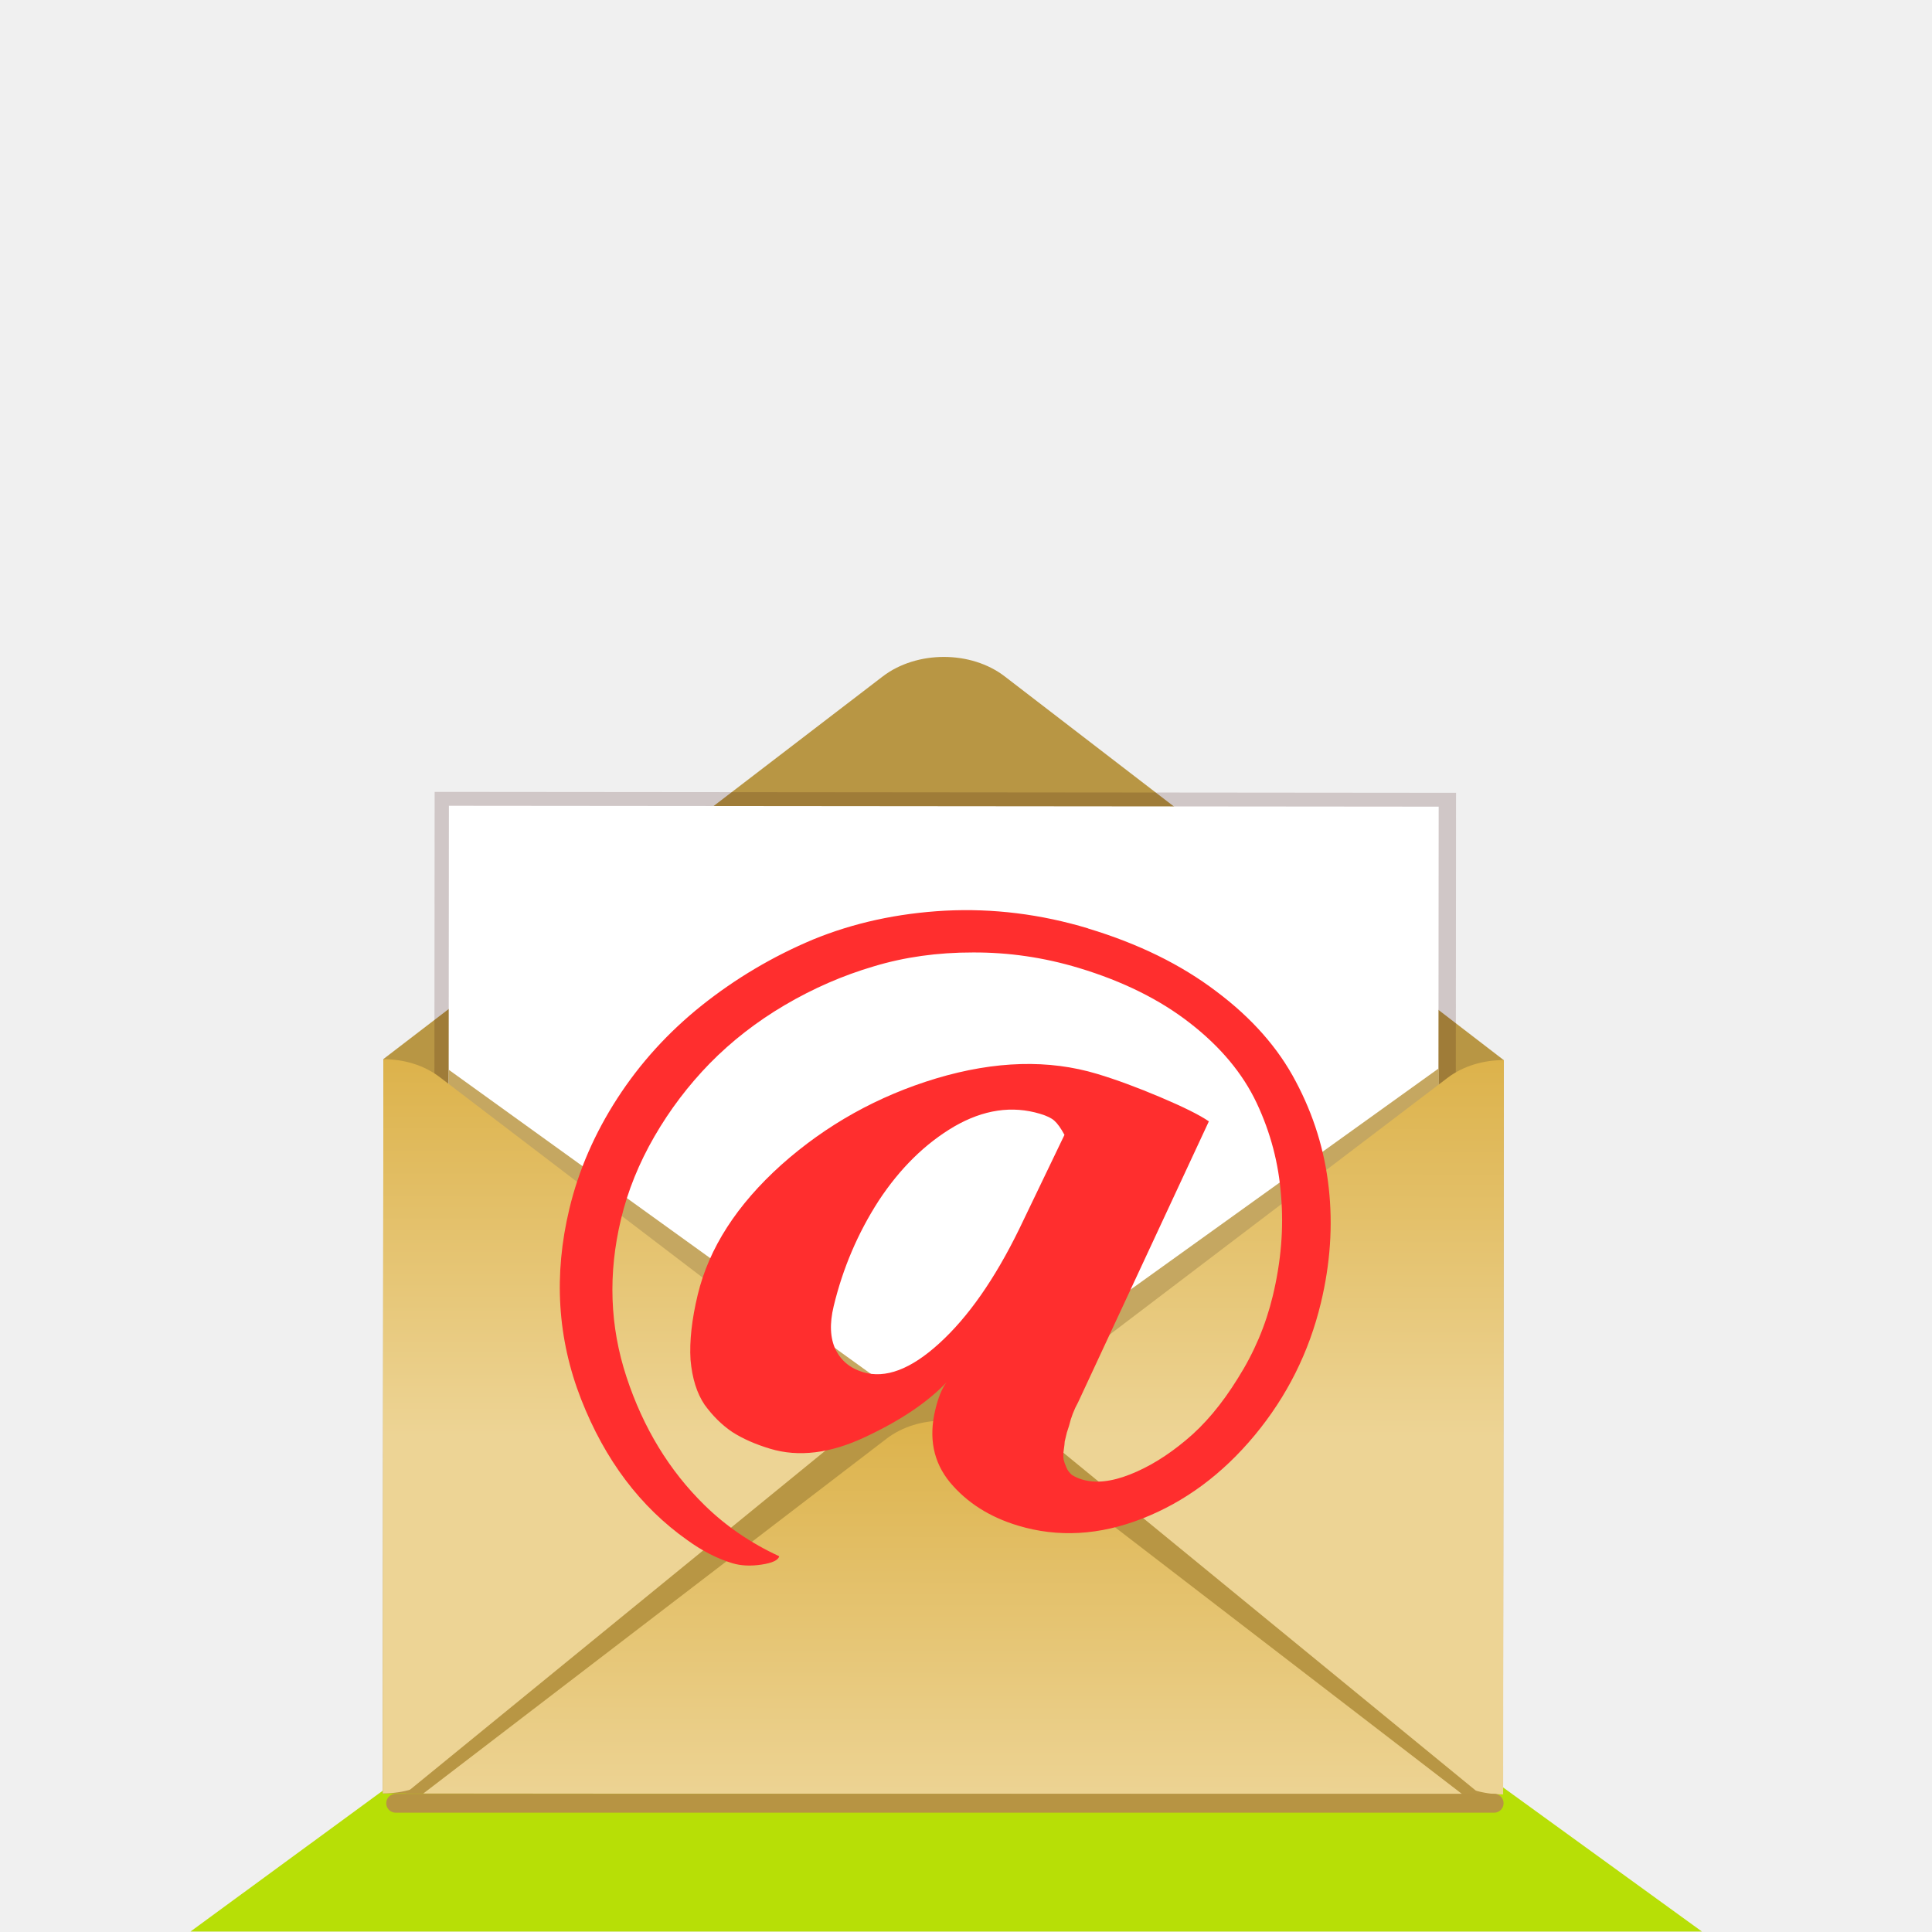
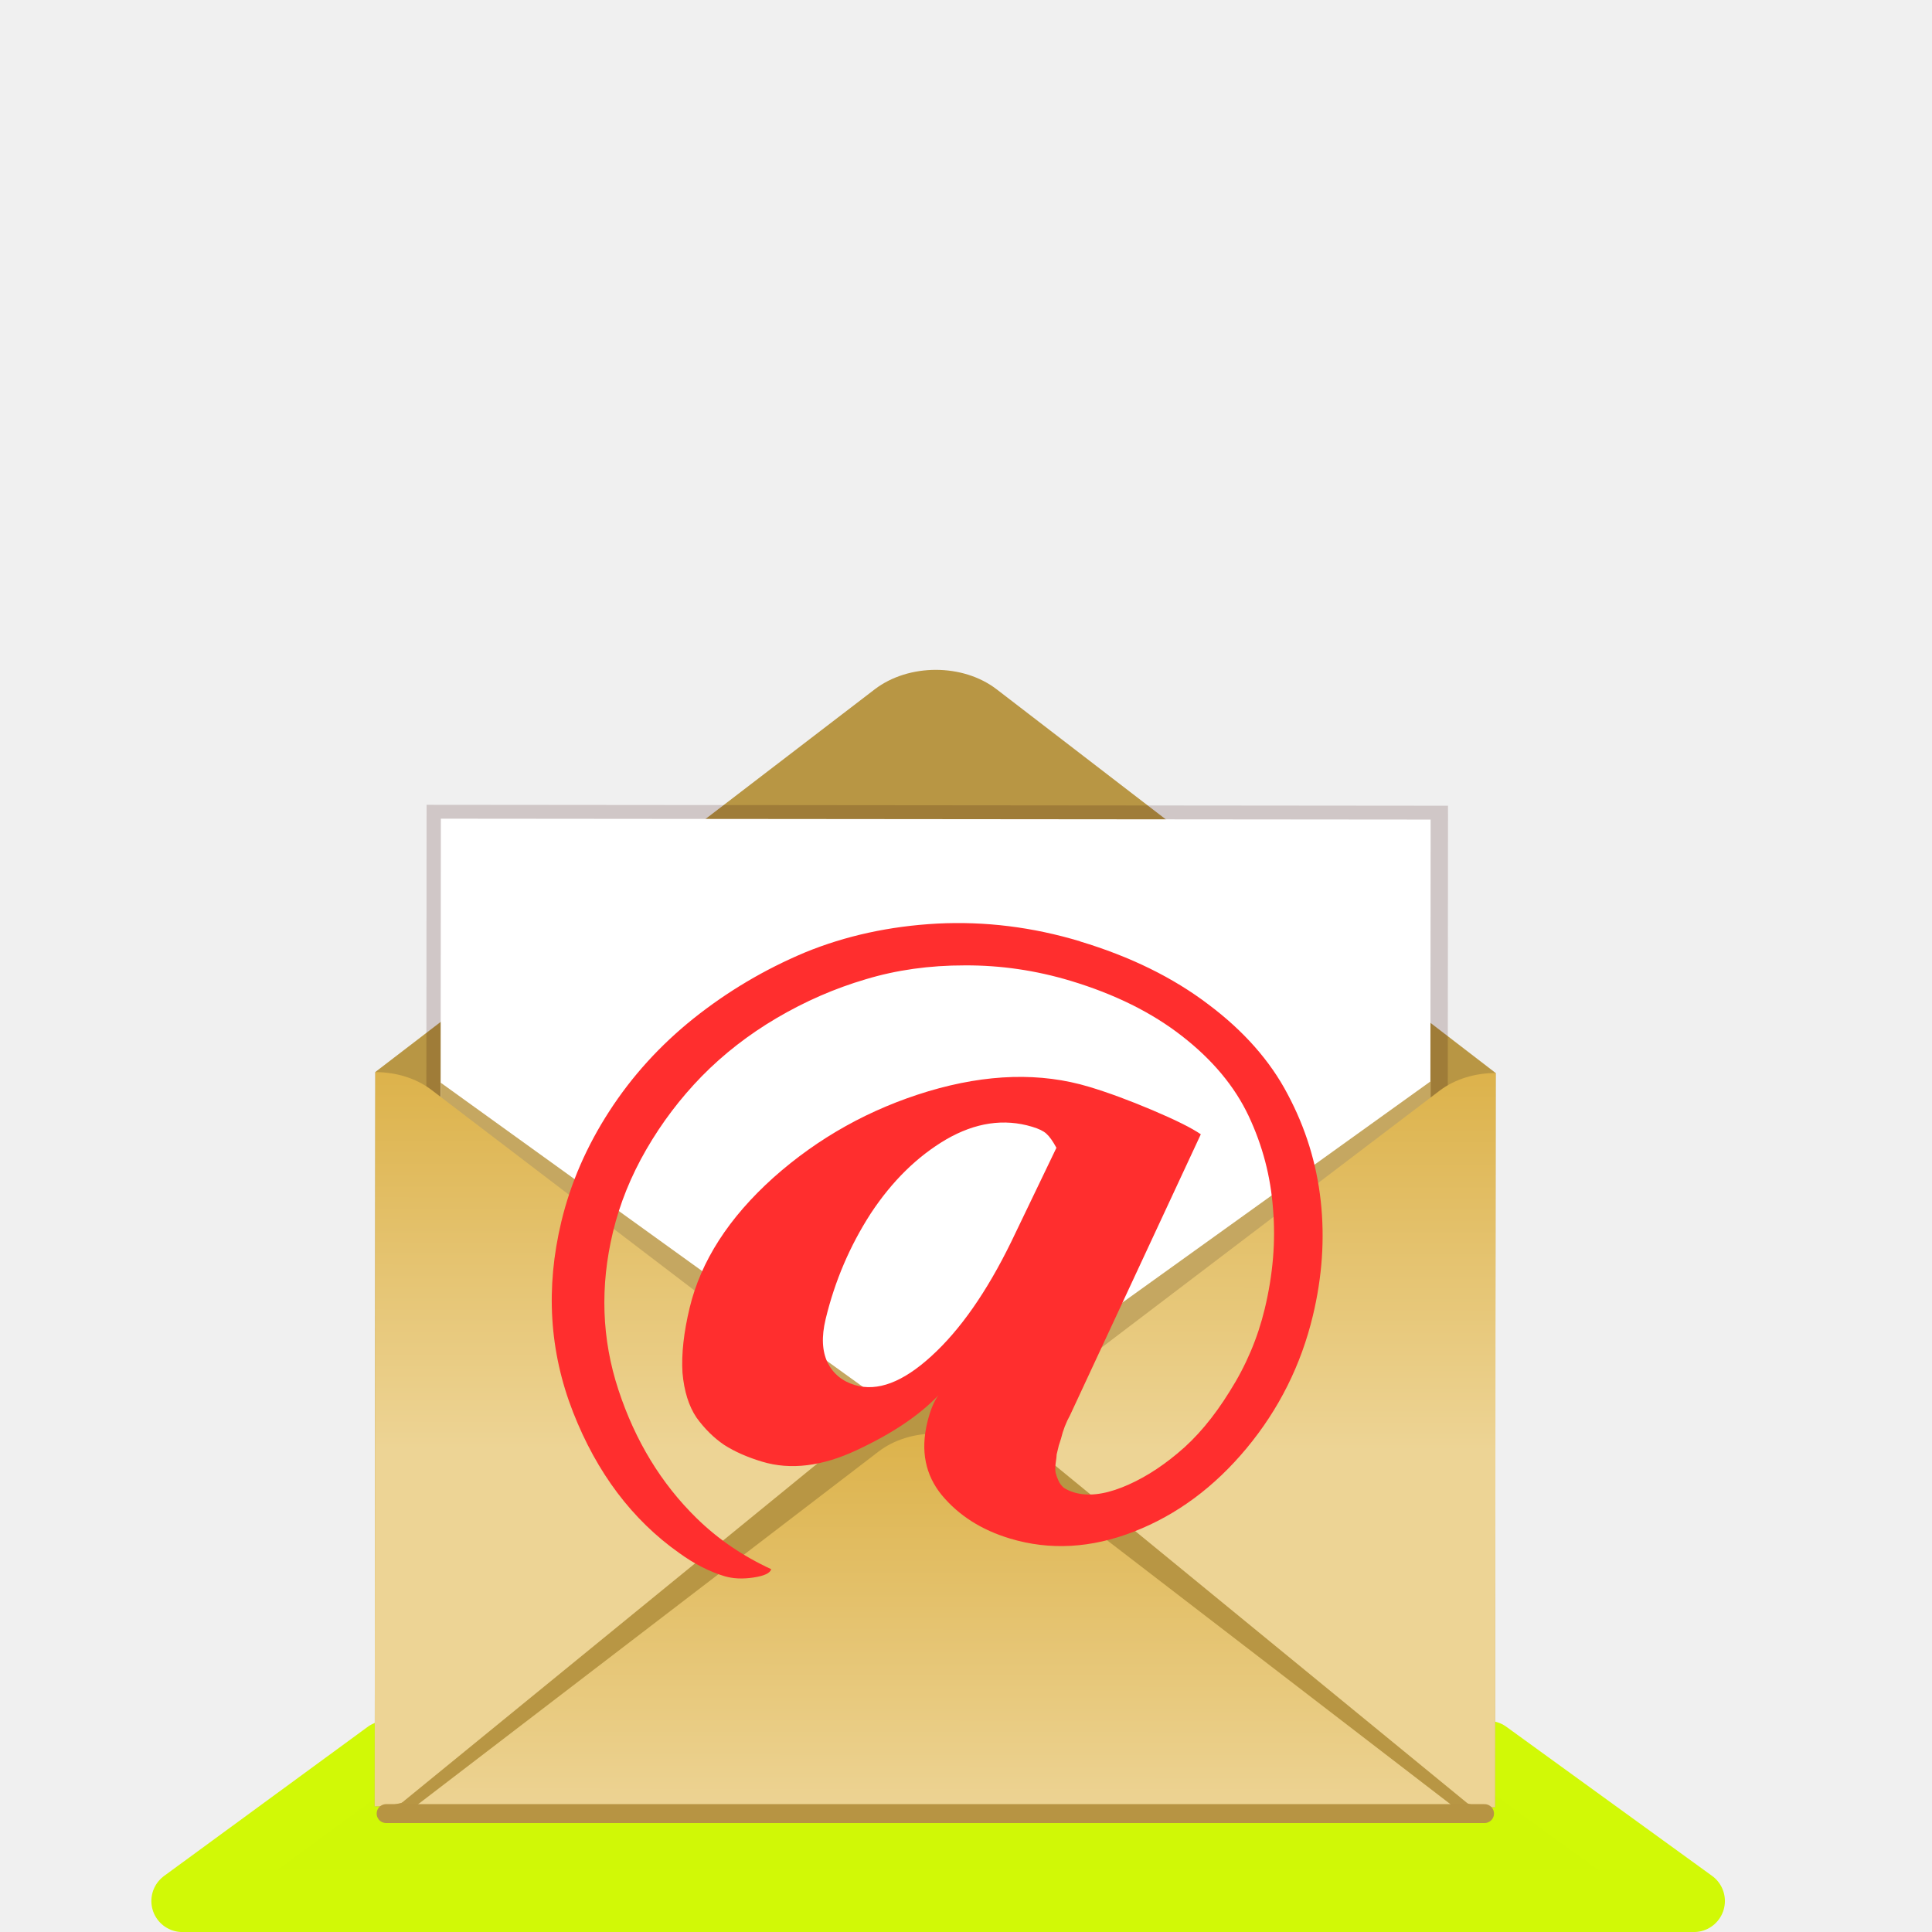
<svg xmlns="http://www.w3.org/2000/svg" xmlns:xlink="http://www.w3.org/1999/xlink" width="90" height="90" viewBox="0 0 23.812 23.812" version="1.1" id="svg2787">
  <defs id="defs2784">
    <linearGradient xlink:href="#linearGradient29522" id="linearGradient31309" gradientUnits="userSpaceOnUse" gradientTransform="matrix(0.7932409,-0.6089079,0.7932409,0.6089079,4.892518,-8.867114)" x1="14.228" y1="-29.19" x2="3.659" y2="-18.62" />
    <linearGradient id="linearGradient29522">
      <stop style="stop-color:#d4a125;stop-opacity:1;" offset="0" id="stop29518" />
      <stop style="stop-color:#edd495;stop-opacity:1;" offset="1" id="stop29520" />
    </linearGradient>
    <linearGradient xlink:href="#linearGradient29522" id="linearGradient31385" gradientUnits="userSpaceOnUse" gradientTransform="matrix(-0.7932409,-0.6089079,-0.7932409,0.6089079,5.107999,-8.867114)" x1="14.228" y1="-29.19" x2="3.659" y2="-18.62" />
    <linearGradient xlink:href="#linearGradient29522" id="linearGradient29605" gradientUnits="userSpaceOnUse" gradientTransform="matrix(0.8001375,-0.6190755,0.8001375,0.6190755,17.50946,-0.3688092)" x1="14.228" y1="-29.19" x2="3.659" y2="-18.62" />
    <linearGradient xlink:href="#linearGradient29522" id="linearGradient43496" gradientUnits="userSpaceOnUse" gradientTransform="matrix(0.7932409,-0.6089079,0.7932409,0.6089079,4.892518,-8.867114)" x1="14.228" y1="-29.19" x2="3.659" y2="-18.62" />
    <linearGradient xlink:href="#linearGradient29522" id="linearGradient43498" gradientUnits="userSpaceOnUse" gradientTransform="matrix(-0.7932409,-0.6089079,-0.7932409,0.6089079,5.107999,-8.867114)" x1="14.228" y1="-29.19" x2="3.659" y2="-18.62" />
    <linearGradient xlink:href="#linearGradient29522" id="linearGradient43500" gradientUnits="userSpaceOnUse" gradientTransform="matrix(0.8001375,-0.6190755,0.8001375,0.6190755,17.50946,-0.3688092)" x1="14.228" y1="-29.19" x2="3.659" y2="-18.62" />
  </defs>
  <g id="layer1">
    <g id="g117847" transform="translate(-85.68201,-18.42902)">
      <path id="rect29651" style="fill:#b89644;fill-opacity:1;fill-rule:evenodd;stroke-width:0.253" d="m -35.605,27.319 c -0.493,-1e-6 -0.985,0.145 -1.362,0.435 l -11.147,8.557 h 0.002 V 52.708 h 25.015 V 36.311 h 0.002 L -34.243,27.754 c -0.377,-0.29 -0.87,-0.435 -1.363,-0.435 z" />
      <rect style="mix-blend-mode:multiply;fill:#ddd3d3;fill-opacity:1;fill-rule:evenodd;stroke-width:0.259" id="rect31549-1" width="22.808" height="19.408" x="-46.973" y="31.063" />
      <rect style="fill:#ffffff;fill-rule:evenodd;stroke-width:0.265" id="rect31549" width="22.101" height="20.893" x="-46.656" y="31.253" />
      <text xml:space="preserve" style="font-style:normal;font-weight:normal;font-size:15.525px;line-height:1.25;font-family:sans-serif;fill:#000000;fill-opacity:1;stroke:none;stroke-width:0.243" x="-31.271" y="52.283" id="text33454" transform="matrix(0.9981024,0.2998089,-0.2238531,0.9346605,0,0)">
        <tspan id="tspan33452" style="font-style:normal;font-variant:normal;font-weight:bold;font-stretch:normal;font-size:15.525px;font-family:Amiri;-inkscape-font-specification:'Amiri Bold';fill:#ff2e2e;fill-opacity:1;stroke-width:0.243" x="-31.271" y="52.283">@</tspan>
      </text>
      <path id="path31562" style="mix-blend-mode:normal;fill:#c5a761;fill-opacity:1;stroke:#000000;stroke-width:0;stroke-linecap:butt;stroke-linejoin:miter;stroke-dasharray:none;stroke-opacity:1" d="m -24.548,36.496 -11.088,7.975 -11.019,-7.925 v 2.948 l 9.954,8.797 h 1.995 l -0.003,-0.05 h 0.208 l 9.953,-8.798 z" />
      <g id="g31560" transform="matrix(1,0,0,0.991651,-40.60526,66.98862)">
        <g id="g31553">
          <path id="rect29033-76-4" style="fill:url(#linearGradient31309);fill-opacity:1;fill-rule:evenodd;stroke-width:0.295" d="m -7.509,-30.936 v 16.535 c 0.453,10e-7 0.906,-0.133 1.253,-0.399 l 10.25,-7.868 -10.25,-7.868 c -0.347,-0.266 -0.8,-0.399 -1.253,-0.399 z" />
          <path id="rect29033-76-4-0" style="fill:url(#linearGradient31385);fill-opacity:1;fill-rule:evenodd;stroke-width:0.295" d="m 17.51,-30.936 v 16.535 c -0.453,10e-7 -0.906,-0.133 -1.253,-0.399 L 6.007,-22.668 16.257,-30.537 c 0.347,-0.266 0.8,-0.399 1.253,-0.399 z" />
        </g>
        <path id="rect29033-76-0" style="fill:#b89644;fill-opacity:1;fill-rule:evenodd;stroke-width:0.319" d="m 5,-23.668 c -0.473,-1e-6 -0.945,0.149 -1.307,0.448 l -10.696,8.82 H 17.003 L 6.307,-23.221 C 5.945,-23.519 5.473,-23.668 5,-23.668 Z" />
        <path id="rect29033-76" style="fill:url(#linearGradient29605);fill-opacity:1;fill-rule:evenodd;stroke-width:0.299" d="m 5,-22.806 c -0.457,-1e-6 -0.913,0.135 -1.264,0.406 l -10.339,8 H 16.603 L 6.264,-22.4 c -0.35,-0.271 -0.807,-0.406 -1.264,-0.406 z" />
      </g>
    </g>
    <path style="fill:#dffa7f;fill-opacity:1;stroke:#b7df06;stroke-width:1.929;stroke-linecap:round;stroke-linejoin:round;stroke-miterlimit:8;stroke-dasharray:none;stroke-opacity:1;paint-order:fill markers stroke;stop-color:#000000" d="M -14.669,23.222 H -28.589" id="path44300-2" />
-     <path style="color:#000000;fill:#b7df06;stroke-width:1.065;stroke-linejoin:round;stroke-miterlimit:8;-inkscape-stroke:none;paint-order:fill markers stroke" d="m 4.857,21.968 -2.509,1.838 H 20.976 l -2.536,-1.838 z" id="path57543" />
-     <g id="g12354" transform="translate(2.57249,-1.71039)">
-       <path id="rect29651-2" style="fill:#b89644;fill-opacity:1;fill-rule:evenodd;stroke-width:0.208" d="M 9.061,9.807 C 8.789,9.807 8.518,9.887 8.309,10.046 l -6.157,4.718 h 0.001 l -0.008,9.05 13.807,0.012 0.008,-9.05 0.001,1e-6 -6.149,-4.728 C 9.605,9.888 9.333,9.807 9.061,9.807 Z" />
-       <rect style="mix-blend-mode:multiply;fill:#ddd3d3;fill-opacity:1;fill-rule:evenodd;stroke-width:0.217" id="rect31549-1-1" width="12.589" height="11.109" x="2.794" y="11.468" transform="matrix(0.9999996,8.934333e-4,-8.307461e-4,0.9999997,0,0)" />
-       <rect style="fill:#ffffff;fill-rule:evenodd;stroke-width:0.221" id="rect31549-4" width="12.199" height="11.863" x="2.97" y="11.639" transform="matrix(0.9999996,8.8622662e-4,-8.3750161e-4,0.9999997,0,0)" />
-       <path id="path31562-5" style="mix-blend-mode:normal;fill:#c5a761;fill-opacity:1;stroke:#000000;stroke-width:0;stroke-linecap:butt;stroke-linejoin:miter;stroke-dasharray:none;stroke-opacity:1" d="m 15.16,14.878 -6.124,4.396 -6.078,-4.379 -0.001,1.627 5.49,4.86 1.101,9.2e-4 -0.002,-0.028 0.115,9.8e-5 5.498,-4.851 z" />
-       <g id="g31560-9" transform="matrix(0.5519462,4.7551267e-4,-4.715426e-4,0.547338,6.282559,31.70014)" style="stroke-width:1.49">
-         <g id="g31553-2" style="stroke-width:1.49">
-           <path id="rect29033-76-4-3" style="fill:url(#linearGradient43496);fill-opacity:1;fill-rule:evenodd;stroke-width:0.439" d="m -7.509,-30.936 v 16.535 c 0.453,10e-7 0.906,-0.133 1.253,-0.399 l 10.25,-7.868 -10.25,-7.868 c -0.347,-0.266 -0.8,-0.399 -1.253,-0.399 z" />
-           <path id="rect29033-76-4-0-6" style="fill:url(#linearGradient43498);fill-opacity:1;fill-rule:evenodd;stroke-width:0.439" d="m 17.51,-30.936 v 16.535 c -0.453,10e-7 -0.906,-0.133 -1.253,-0.399 L 6.007,-22.668 16.257,-30.537 c 0.347,-0.266 0.8,-0.399 1.253,-0.399 z" />
+     <path style="color:#000000;fill:#d0f806;stroke:#d1f906;stroke-width:0.765;stroke-linejoin:round;stroke-miterlimit:8;stroke-dasharray:none;stroke-opacity:1;paint-order:fill markers stroke;fill-opacity:1" d="M 4.758,21.592 2.248,23.43 H 20.877 l -2.536,-1.838 z" id="path57543" />
+     <rect style="fill:#b89644;fill-rule:evenodd;stroke-width:0.265;fill-opacity:1" id="rect61661" width="2.432" height="1.964" x="-5.426" y="16.698" />
+     <g id="g73378" transform="translate(0,0.7015825)">
+       <g id="g12354" transform="translate(2.473271,-2.25272)">
+         <path id="rect29651-2" style="fill:#b89644;fill-opacity:1;fill-rule:evenodd;stroke-width:0.208" d="M 9.061,9.807 C 8.789,9.807 8.518,9.887 8.309,10.046 l -6.157,4.718 h 0.001 l -0.008,9.05 13.807,0.012 0.008,-9.05 0.001,1e-6 -6.149,-4.728 C 9.605,9.888 9.333,9.807 9.061,9.807 Z" />
+         <rect style="mix-blend-mode:multiply;fill:#ddd3d3;fill-opacity:1;fill-rule:evenodd;stroke-width:0.217" id="rect31549-1-1" width="12.589" height="11.109" x="2.794" y="11.468" transform="matrix(0.9999996,8.934333e-4,-8.307461e-4,0.9999997,0,0)" />
+         <rect style="fill:#ffffff;fill-rule:evenodd;stroke-width:0.221" id="rect31549-4" width="12.199" height="11.863" x="2.97" y="11.639" transform="matrix(0.9999996,8.8622662e-4,-8.3750161e-4,0.9999997,0,0)" />
+         <path id="path31562-5" style="mix-blend-mode:normal;fill:#c5a761;fill-opacity:1;stroke:#000000;stroke-width:0;stroke-linecap:butt;stroke-linejoin:miter;stroke-dasharray:none;stroke-opacity:1" d="m 15.16,14.878 -6.124,4.396 -6.078,-4.379 -0.001,1.627 5.49,4.86 1.101,9.2e-4 -0.002,-0.028 0.115,9.8e-5 5.498,-4.851 z" />
+         <g id="g31560-9" transform="matrix(0.5519462,4.7551267e-4,-4.715426e-4,0.547338,6.282559,31.70014)" style="stroke-width:1.49">
+           <g id="g31553-2" style="stroke-width:1.49">
+             <path id="rect29033-76-4-3" style="fill:url(#linearGradient43496);fill-opacity:1;fill-rule:evenodd;stroke-width:0.439" d="m -7.509,-30.936 v 16.535 c 0.453,10e-7 0.906,-0.133 1.253,-0.399 l 10.25,-7.868 -10.25,-7.868 c -0.347,-0.266 -0.8,-0.399 -1.253,-0.399 z" />
+             <path id="rect29033-76-4-0-6" style="fill:url(#linearGradient43498);fill-opacity:1;fill-rule:evenodd;stroke-width:0.439" d="m 17.51,-30.936 v 16.535 c -0.453,10e-7 -0.906,-0.133 -1.253,-0.399 L 6.007,-22.668 16.257,-30.537 c 0.347,-0.266 0.8,-0.399 1.253,-0.399 z" />
+           </g>
+           <path id="rect29033-76-0-7" style="fill:#b89644;fill-opacity:1;fill-rule:evenodd;stroke-width:0.475" d="m 5,-23.668 c -0.473,-1e-6 -0.945,0.149 -1.307,0.448 l -10.696,8.82 H 17.003 L 6.307,-23.221 C 5.945,-23.519 5.473,-23.668 5,-23.668 Z" />
+           <path id="rect29033-76-47" style="fill:url(#linearGradient43500);fill-opacity:1;fill-rule:evenodd;stroke-width:0.445" d="m 5,-22.806 c -0.457,-1e-6 -0.913,0.135 -1.264,0.406 l -10.339,8 H 16.603 L 6.264,-22.4 c -0.35,-0.271 -0.807,-0.406 -1.264,-0.406 z" />
        </g>
-         <path id="rect29033-76-0-7" style="fill:#b89644;fill-opacity:1;fill-rule:evenodd;stroke-width:0.475" d="m 5,-23.668 c -0.473,-1e-6 -0.945,0.149 -1.307,0.448 l -10.696,8.82 H 17.003 L 6.307,-23.221 C 5.945,-23.519 5.473,-23.668 5,-23.668 Z" />
-         <path id="rect29033-76-47" style="fill:url(#linearGradient43500);fill-opacity:1;fill-rule:evenodd;stroke-width:0.445" d="m 5,-22.806 c -0.457,-1e-6 -0.913,0.135 -1.264,0.406 l -10.339,8 H 16.603 L 6.264,-22.4 c -0.35,-0.271 -0.807,-0.406 -1.264,-0.406 z" />
+         <g aria-label="@" transform="matrix(1.274256,0.3839567,-0.2868906,1.193323,-7.24316,-1.330588)" id="text33454-1" style="font-size:10.423px;line-height:1.25;stroke-width:0.243">
+           <path d="m 15.78,7.061 q 0.728,0 1.293,0.234 0.565,0.229 0.911,0.636 0.351,0.407 0.529,0.931 0.178,0.524 0.178,1.13 0,0.763 -0.31,1.466 -0.31,0.702 -0.835,1.13 -0.524,0.427 -1.104,0.427 -0.412,0 -0.707,-0.219 -0.29,-0.219 -0.29,-0.657 0,-0.188 0.041,-0.295 -0.193,0.372 -0.616,0.763 -0.417,0.387 -0.83,0.387 -0.214,0 -0.377,-0.051 -0.163,-0.056 -0.31,-0.183 -0.142,-0.132 -0.224,-0.392 -0.076,-0.265 -0.076,-0.646 0,-0.723 0.473,-1.496 0.478,-0.774 1.211,-1.282 0.738,-0.509 1.44,-0.509 0.275,0 0.621,0.041 0.346,0.041 0.489,0.092 l -0.57,3.084 q -0.031,0.122 -0.031,0.254 0,0.01 -0.005,0.071 0,0.061 0,0.092 0.005,0.025 0.01,0.087 0.005,0.056 0.02,0.092 0.015,0.031 0.041,0.066 0.025,0.036 0.066,0.056 0.046,0.015 0.102,0.015 0.193,0 0.422,-0.188 0.229,-0.188 0.427,-0.489 0.204,-0.305 0.336,-0.748 0.137,-0.443 0.137,-0.896 0,-0.534 -0.142,-0.987 Q 17.963,8.619 17.678,8.252 17.393,7.886 16.905,7.677 16.421,7.468 15.78,7.468 q -0.504,0 -0.987,0.158 -0.478,0.153 -0.865,0.422 -0.387,0.265 -0.718,0.631 -0.326,0.361 -0.55,0.779 -0.219,0.412 -0.341,0.865 -0.122,0.453 -0.122,0.891 0,0.845 0.392,1.506 0.392,0.662 0.982,1.008 0.356,0.209 0.784,0.275 0,0.061 -0.142,0.132 -0.142,0.071 -0.265,0.071 -0.219,0 -0.458,-0.092 -0.743,-0.275 -1.262,-1.048 -0.519,-0.774 -0.519,-1.802 0,-0.595 0.193,-1.201 0.193,-0.606 0.56,-1.14 0.372,-0.539 0.86,-0.957 0.494,-0.417 1.13,-0.662 0.641,-0.244 1.328,-0.244 z m -0.031,1.924 q -0.407,0 -0.748,0.372 -0.336,0.372 -0.519,0.931 -0.178,0.56 -0.178,1.15 0,0.27 0.112,0.412 0.112,0.137 0.295,0.137 0.326,0 0.626,-0.499 0.305,-0.504 0.473,-1.333 L 16.014,9.117 q -0.071,-0.081 -0.122,-0.107 -0.046,-0.025 -0.142,-0.025 z" style="font-weight:bold;font-family:Amiri;-inkscape-font-specification:'Amiri Bold';fill:#ff2e2e" id="path9406" />
+         </g>
      </g>
-       <g aria-label="@" transform="matrix(1.274256,0.3839567,-0.2868906,1.193323,-7.24316,-1.330588)" id="text33454-1" style="font-size:10.423px;line-height:1.25;stroke-width:0.243">
-         <path d="m 15.78,7.061 q 0.728,0 1.293,0.234 0.565,0.229 0.911,0.636 0.351,0.407 0.529,0.931 0.178,0.524 0.178,1.13 0,0.763 -0.31,1.466 -0.31,0.702 -0.835,1.13 -0.524,0.427 -1.104,0.427 -0.412,0 -0.707,-0.219 -0.29,-0.219 -0.29,-0.657 0,-0.188 0.041,-0.295 -0.193,0.372 -0.616,0.763 -0.417,0.387 -0.83,0.387 -0.214,0 -0.377,-0.051 -0.163,-0.056 -0.31,-0.183 -0.142,-0.132 -0.224,-0.392 -0.076,-0.265 -0.076,-0.646 0,-0.723 0.473,-1.496 0.478,-0.774 1.211,-1.282 0.738,-0.509 1.44,-0.509 0.275,0 0.621,0.041 0.346,0.041 0.489,0.092 l -0.57,3.084 q -0.031,0.122 -0.031,0.254 0,0.01 -0.005,0.071 0,0.061 0,0.092 0.005,0.025 0.01,0.087 0.005,0.056 0.02,0.092 0.015,0.031 0.041,0.066 0.025,0.036 0.066,0.056 0.046,0.015 0.102,0.015 0.193,0 0.422,-0.188 0.229,-0.188 0.427,-0.489 0.204,-0.305 0.336,-0.748 0.137,-0.443 0.137,-0.896 0,-0.534 -0.142,-0.987 Q 17.963,8.619 17.678,8.252 17.393,7.886 16.905,7.677 16.421,7.468 15.78,7.468 q -0.504,0 -0.987,0.158 -0.478,0.153 -0.865,0.422 -0.387,0.265 -0.718,0.631 -0.326,0.361 -0.55,0.779 -0.219,0.412 -0.341,0.865 -0.122,0.453 -0.122,0.891 0,0.845 0.392,1.506 0.392,0.662 0.982,1.008 0.356,0.209 0.784,0.275 0,0.061 -0.142,0.132 -0.142,0.071 -0.265,0.071 -0.219,0 -0.458,-0.092 -0.743,-0.275 -1.262,-1.048 -0.519,-0.774 -0.519,-1.802 0,-0.595 0.193,-1.201 0.193,-0.606 0.56,-1.14 0.372,-0.539 0.86,-0.957 0.494,-0.417 1.13,-0.662 0.641,-0.244 1.328,-0.244 z m -0.031,1.924 q -0.407,0 -0.748,0.372 -0.336,0.372 -0.519,0.931 -0.178,0.56 -0.178,1.15 0,0.27 0.112,0.412 0.112,0.137 0.295,0.137 0.326,0 0.626,-0.499 0.305,-0.504 0.473,-1.333 L 16.014,9.117 q -0.071,-0.081 -0.122,-0.107 -0.046,-0.025 -0.142,-0.025 z" style="font-weight:bold;font-family:Amiri;-inkscape-font-specification:'Amiri Bold';fill:#ff2e2e" id="path9406" />
-       </g>
+       <path style="fill:#dffa7f;fill-opacity:1;stroke:#b79443;stroke-width:0.233;stroke-linecap:round;stroke-linejoin:round;stroke-miterlimit:8;stroke-dasharray:none;stroke-opacity:1;paint-order:fill markers stroke;stop-color:#000000" d="M 18.297,21.651 H 4.759" id="path44300-0" />
    </g>
-     <rect style="fill:#b89644;fill-rule:evenodd;stroke-width:0.265;fill-opacity:1" id="rect61661" width="2.432" height="1.964" x="-5.426" y="16.698" />
-     <path style="fill:#dffa7f;fill-opacity:1;stroke:#b79443;stroke-width:0.233;stroke-linecap:round;stroke-linejoin:round;stroke-miterlimit:8;stroke-dasharray:none;stroke-opacity:1;paint-order:fill markers stroke;stop-color:#000000" d="M 18.415,22.225 H 4.877" id="path44300-0" />
  </g>
</svg>
